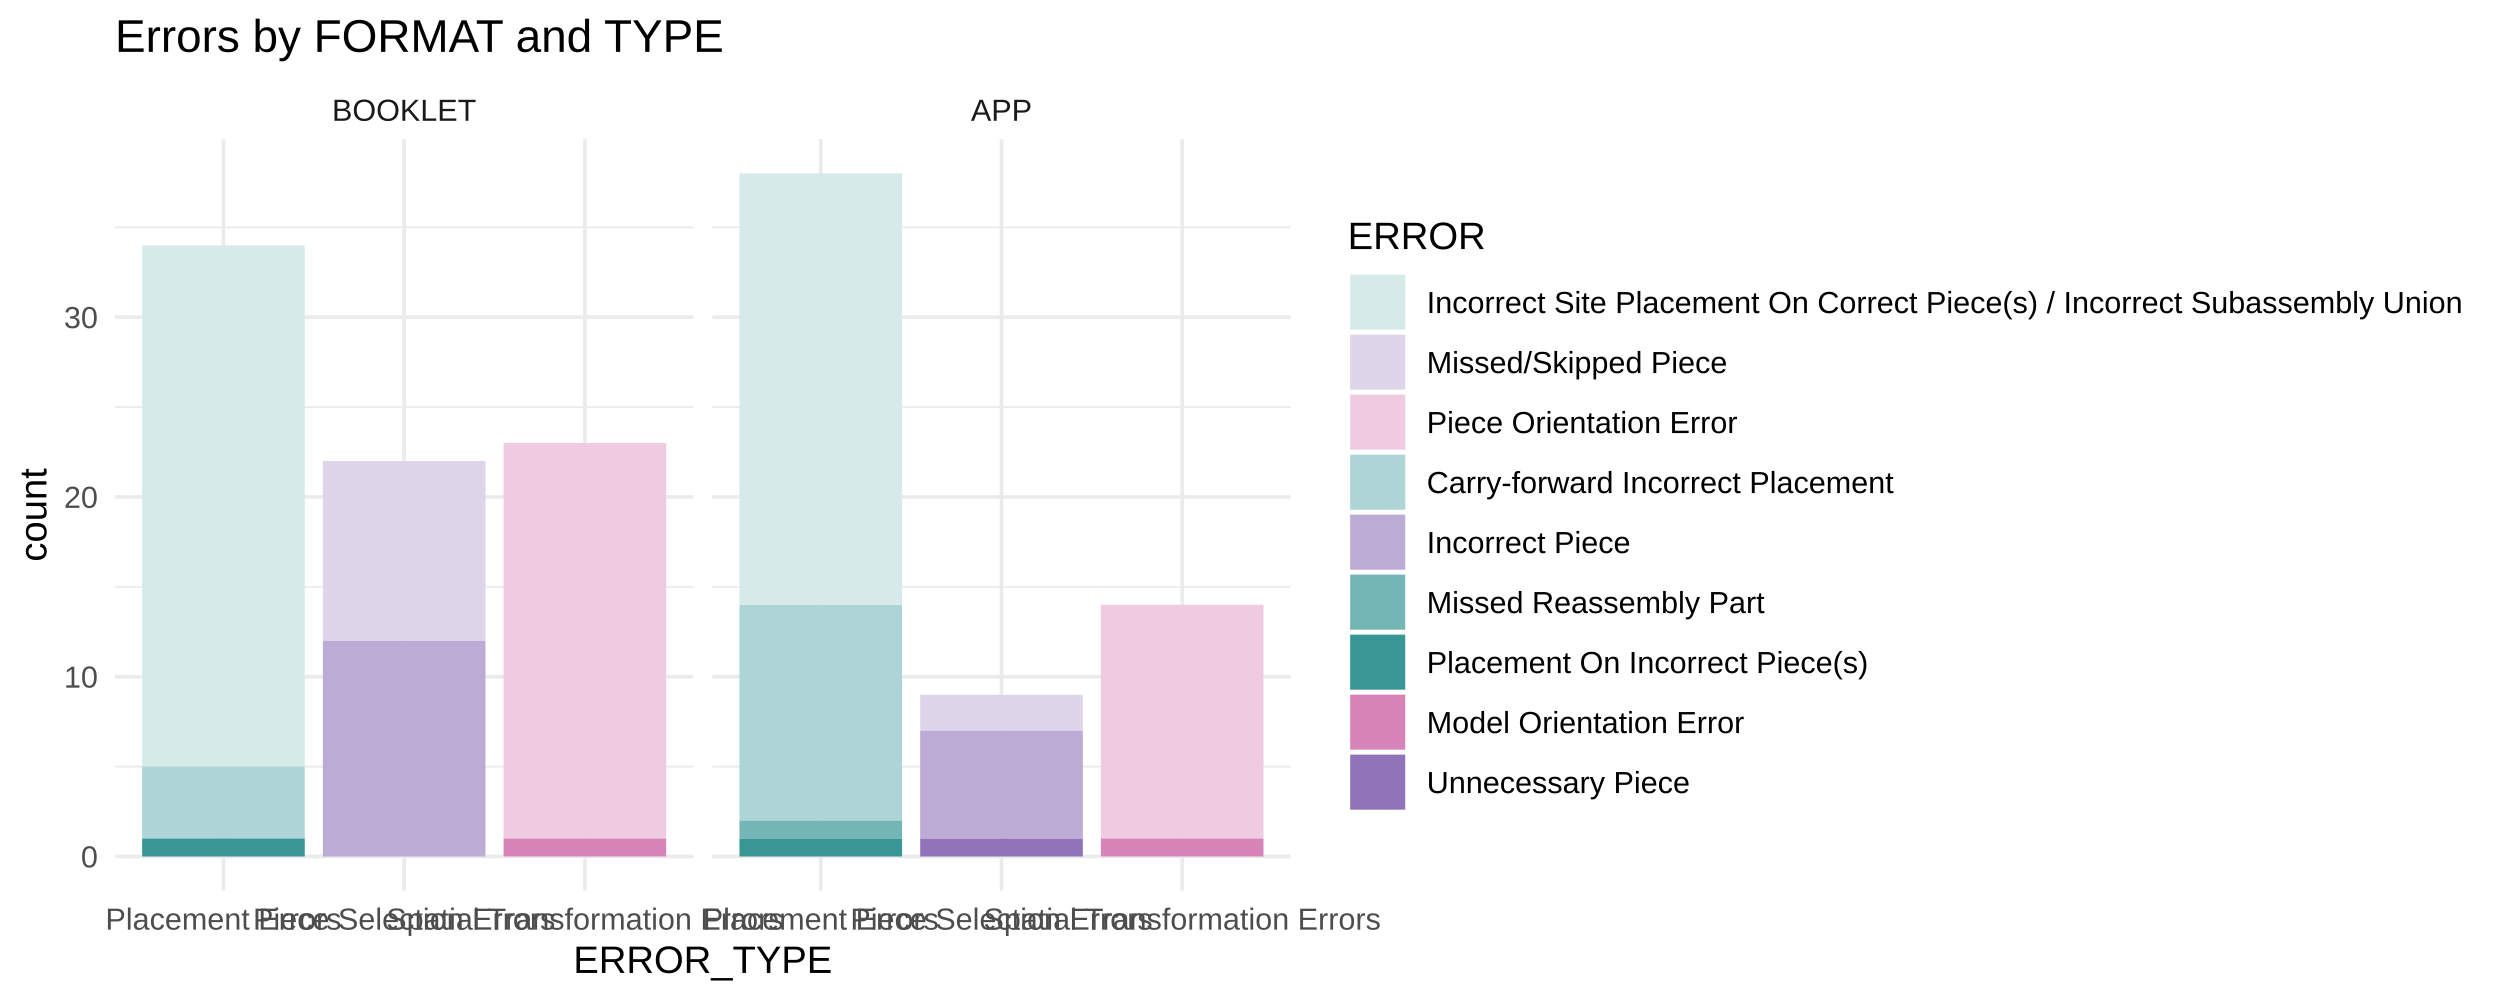
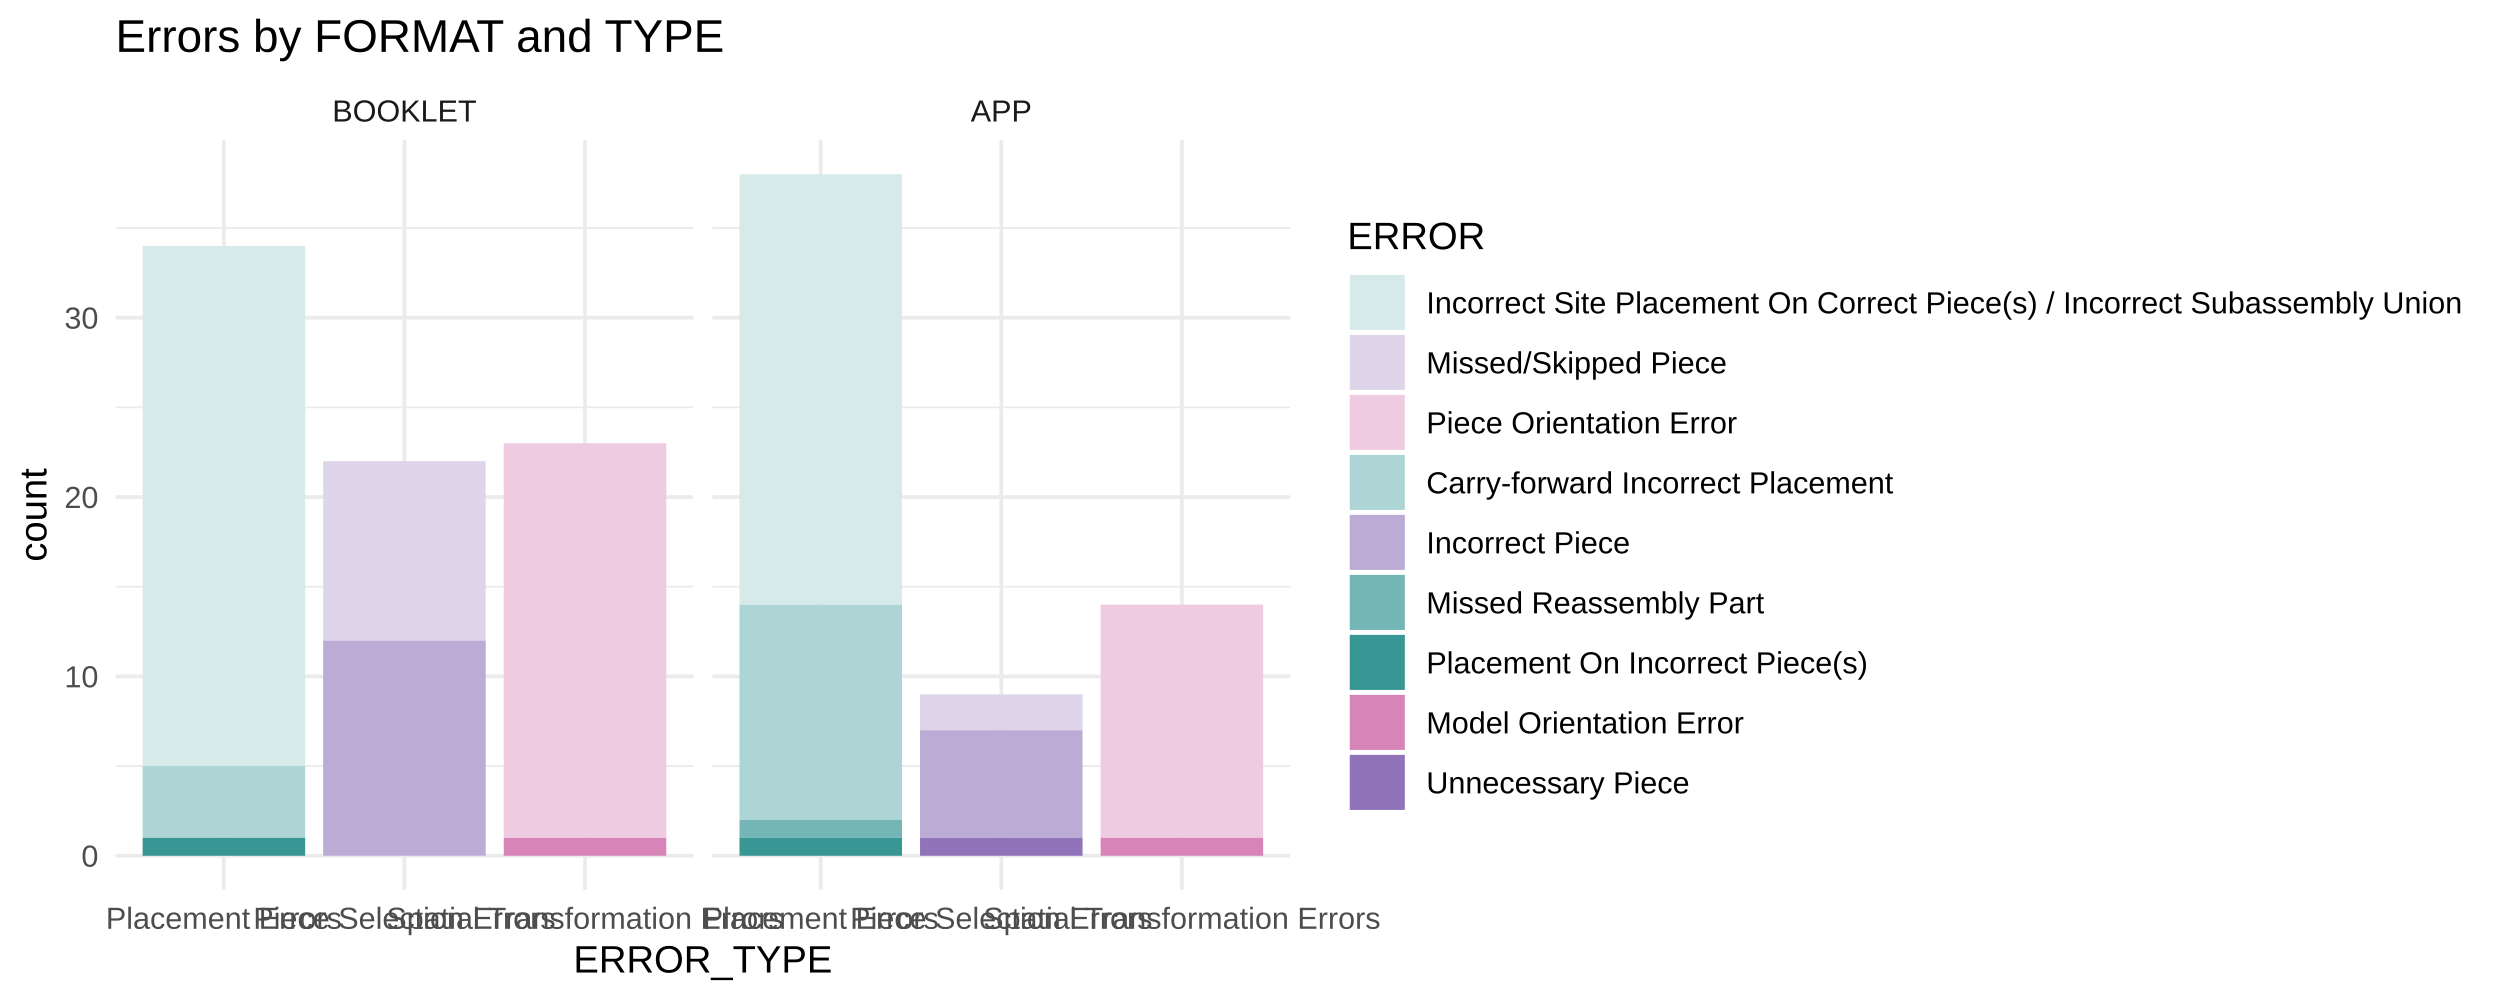
- <svg xmlns="http://www.w3.org/2000/svg" width="720.00pt" height="288.00pt" viewBox="0 0 720.00 288.00">
-   <g class="svglite">
-     <defs>
-       <style type="text/css">
+ <svg xmlns="http://www.w3.org/2000/svg" class="svglite" width="720.00pt" height="288.00pt" viewBox="0 0 720.00 288.00">
+   <defs>
+     <style type="text/css">
    .svglite line, .svglite polyline, .svglite polygon, .svglite path, .svglite rect, .svglite circle {
      fill: none;
      stroke: #000000;
      stroke-linecap: round;
      stroke-linejoin: round;
      stroke-miterlimit: 10.00;
    }
    .svglite text {
      white-space: pre;
    }
-     .svglite g.glyphgroup path {
-       fill: inherit;
-       stroke: none;
-     }
  </style>
-     </defs>
-     <rect width="100%" height="100%" style="stroke: none; fill: none;" />
-     <defs>
-       <clipPath id="cpMC4wMHw3MjAuMDB8MC4wMHwyODguMDA=">
-         <rect x="0.00" y="0.00" width="720.00" height="288.00" />
-       </clipPath>
-     </defs>
-     <g clip-path="url(#cpMC4wMHw3MjAuMDB8MC4wMHwyODguMDA=)">
+   </defs>
+   <rect width="100%" height="100%" style="stroke: none; fill: none;" />
+   <defs>
+     <clipPath id="cpMC4wMHw3MjAuMDB8MC4wMHwyODguMDA=">
+       <rect x="0.00" y="0.00" width="720.00" height="288.00" />
+     </clipPath>
+   </defs>
+   <g clip-path="url(#cpMC4wMHw3MjAuMDB8MC4wMHwyODguMDA=)">
</g>
-     <defs>
-       <clipPath id="cpMzMuMTN8MTk5LjY4fDQwLjA5fDI1Ni41MA==">
-         <rect x="33.13" y="40.09" width="166.55" height="216.41" />
-       </clipPath>
-     </defs>
-     <g clip-path="url(#cpMzMuMTN8MTk5LjY4fDQwLjA5fDI1Ni41MA==)">
-       <polyline points="33.13,220.78 199.68,220.78 " style="stroke-width: 0.53; stroke: #EBEBEB; stroke-linecap: butt;" />
-       <polyline points="33.13,169.01 199.68,169.01 " style="stroke-width: 0.53; stroke: #EBEBEB; stroke-linecap: butt;" />
-       <polyline points="33.13,117.24 199.68,117.24 " style="stroke-width: 0.53; stroke: #EBEBEB; stroke-linecap: butt;" />
-       <polyline points="33.13,65.46 199.68,65.46 " style="stroke-width: 0.53; stroke: #EBEBEB; stroke-linecap: butt;" />
-       <polyline points="33.13,246.67 199.68,246.67 " style="stroke-width: 1.07; stroke: #EBEBEB; stroke-linecap: butt;" />
-       <polyline points="33.13,194.89 199.68,194.89 " style="stroke-width: 1.07; stroke: #EBEBEB; stroke-linecap: butt;" />
-       <polyline points="33.13,143.12 199.68,143.12 " style="stroke-width: 1.07; stroke: #EBEBEB; stroke-linecap: butt;" />
-       <polyline points="33.13,91.35 199.68,91.35 " style="stroke-width: 1.07; stroke: #EBEBEB; stroke-linecap: butt;" />
-       <polyline points="64.35,256.50 64.35,40.09 " style="stroke-width: 1.07; stroke: #EBEBEB; stroke-linecap: butt;" />
-       <polyline points="116.40,256.50 116.40,40.09 " style="stroke-width: 1.07; stroke: #EBEBEB; stroke-linecap: butt;" />
-       <polyline points="168.45,256.50 168.45,40.09 " style="stroke-width: 1.07; stroke: #EBEBEB; stroke-linecap: butt;" />
-       <rect x="40.93" y="70.64" width="46.84" height="150.14" style="stroke-width: 1.07; stroke: none; stroke-linecap: butt; stroke-linejoin: miter; fill: #D7EAEA;" />
-       <rect x="40.93" y="220.78" width="46.84" height="20.71" style="stroke-width: 1.07; stroke: none; stroke-linecap: butt; stroke-linejoin: miter; fill: #AED5D5;" />
-       <rect x="40.93" y="241.49" width="46.84" height="5.18" style="stroke-width: 1.07; stroke: none; stroke-linecap: butt; stroke-linejoin: miter; fill: #389695;" />
-       <rect x="92.98" y="132.77" width="46.84" height="51.77" style="stroke-width: 1.07; stroke: none; stroke-linecap: butt; stroke-linejoin: miter; fill: #DED5EA;" />
-       <rect x="92.98" y="184.54" width="46.84" height="62.13" style="stroke-width: 1.07; stroke: none; stroke-linecap: butt; stroke-linejoin: miter; fill: #BCABD5;" />
-       <rect x="145.03" y="127.59" width="46.84" height="113.90" style="stroke-width: 1.07; stroke: none; stroke-linecap: butt; stroke-linejoin: miter; fill: #EECBE0;" />
-       <rect x="145.03" y="241.49" width="46.84" height="5.18" style="stroke-width: 1.07; stroke: none; stroke-linecap: butt; stroke-linejoin: miter; fill: #D785B9;" />
-     </g>
-     <g clip-path="url(#cpMC4wMHw3MjAuMDB8MC4wMHwyODguMDA=)">
+   <defs>
+     <clipPath id="cpMzMuMjd8MTk5LjY5fDQwLjM2fDI1Ni4yNw==">
+       <rect x="33.27" y="40.36" width="166.42" height="215.90" />
+     </clipPath>
+   </defs>
+   <g clip-path="url(#cpMzMuMjd8MTk5LjY5fDQwLjM2fDI1Ni4yNw==)">
+     <polyline points="33.27,220.63 199.69,220.63 " style="stroke-width: 0.53; stroke: #EBEBEB; stroke-linecap: butt;" />
+     <polyline points="33.27,168.97 199.69,168.97 " style="stroke-width: 0.53; stroke: #EBEBEB; stroke-linecap: butt;" />
+     <polyline points="33.27,117.32 199.69,117.32 " style="stroke-width: 0.53; stroke: #EBEBEB; stroke-linecap: butt;" />
+     <polyline points="33.27,65.67 199.69,65.67 " style="stroke-width: 0.53; stroke: #EBEBEB; stroke-linecap: butt;" />
+     <polyline points="33.27,246.45 199.69,246.45 " style="stroke-width: 1.07; stroke: #EBEBEB; stroke-linecap: butt;" />
+     <polyline points="33.27,194.80 199.69,194.80 " style="stroke-width: 1.07; stroke: #EBEBEB; stroke-linecap: butt;" />
+     <polyline points="33.27,143.15 199.69,143.15 " style="stroke-width: 1.07; stroke: #EBEBEB; stroke-linecap: butt;" />
+     <polyline points="33.27,91.50 199.69,91.50 " style="stroke-width: 1.07; stroke: #EBEBEB; stroke-linecap: butt;" />
+     <polyline points="64.47,256.27 64.47,40.36 " style="stroke-width: 1.07; stroke: #EBEBEB; stroke-linecap: butt;" />
+     <polyline points="116.48,256.27 116.48,40.36 " style="stroke-width: 1.07; stroke: #EBEBEB; stroke-linecap: butt;" />
+     <polyline points="168.48,256.27 168.48,40.36 " style="stroke-width: 1.07; stroke: #EBEBEB; stroke-linecap: butt;" />
+     <rect x="41.07" y="70.84" width="46.81" height="149.79" style="stroke-width: 1.07; stroke: none; stroke-linecap: butt; stroke-linejoin: miter; fill: #D7EAEA;" />
+     <rect x="41.07" y="220.63" width="46.81" height="20.66" style="stroke-width: 1.07; stroke: none; stroke-linecap: butt; stroke-linejoin: miter; fill: #AED5D5;" />
+     <rect x="41.07" y="241.29" width="46.81" height="5.17" style="stroke-width: 1.07; stroke: none; stroke-linecap: butt; stroke-linejoin: miter; fill: #389695;" />
+     <rect x="93.07" y="132.82" width="46.81" height="51.65" style="stroke-width: 1.07; stroke: none; stroke-linecap: butt; stroke-linejoin: miter; fill: #DED5EA;" />
+     <rect x="93.07" y="184.47" width="46.81" height="61.98" style="stroke-width: 1.07; stroke: none; stroke-linecap: butt; stroke-linejoin: miter; fill: #BCABD5;" />
+     <rect x="145.08" y="127.65" width="46.81" height="113.63" style="stroke-width: 1.07; stroke: none; stroke-linecap: butt; stroke-linejoin: miter; fill: #EECBE0;" />
+     <rect x="145.08" y="241.29" width="46.81" height="5.17" style="stroke-width: 1.07; stroke: none; stroke-linecap: butt; stroke-linejoin: miter; fill: #D785B9;" />
+   </g>
+   <g clip-path="url(#cpMC4wMHw3MjAuMDB8MC4wMHwyODguMDA=)">
</g>
-     <defs>
-       <clipPath id="cpMjA1LjE1fDM3MS43MHw0MC4wOXwyNTYuNTA=">
-         <rect x="205.15" y="40.09" width="166.55" height="216.41" />
-       </clipPath>
-     </defs>
-     <g clip-path="url(#cpMjA1LjE1fDM3MS43MHw0MC4wOXwyNTYuNTA=)">
-       <polyline points="205.15,220.78 371.70,220.78 " style="stroke-width: 0.53; stroke: #EBEBEB; stroke-linecap: butt;" />
-       <polyline points="205.15,169.01 371.70,169.01 " style="stroke-width: 0.53; stroke: #EBEBEB; stroke-linecap: butt;" />
-       <polyline points="205.15,117.24 371.70,117.24 " style="stroke-width: 0.53; stroke: #EBEBEB; stroke-linecap: butt;" />
-       <polyline points="205.15,65.46 371.70,65.46 " style="stroke-width: 0.53; stroke: #EBEBEB; stroke-linecap: butt;" />
-       <polyline points="205.15,246.67 371.70,246.67 " style="stroke-width: 1.07; stroke: #EBEBEB; stroke-linecap: butt;" />
-       <polyline points="205.15,194.89 371.70,194.89 " style="stroke-width: 1.07; stroke: #EBEBEB; stroke-linecap: butt;" />
-       <polyline points="205.15,143.12 371.70,143.12 " style="stroke-width: 1.07; stroke: #EBEBEB; stroke-linecap: butt;" />
-       <polyline points="205.15,91.35 371.70,91.35 " style="stroke-width: 1.07; stroke: #EBEBEB; stroke-linecap: butt;" />
-       <polyline points="236.38,256.50 236.38,40.09 " style="stroke-width: 1.07; stroke: #EBEBEB; stroke-linecap: butt;" />
-       <polyline points="288.43,256.50 288.43,40.09 " style="stroke-width: 1.07; stroke: #EBEBEB; stroke-linecap: butt;" />
-       <polyline points="340.47,256.50 340.47,40.09 " style="stroke-width: 1.07; stroke: #EBEBEB; stroke-linecap: butt;" />
-       <rect x="212.96" y="49.93" width="46.84" height="124.25" style="stroke-width: 1.07; stroke: none; stroke-linecap: butt; stroke-linejoin: miter; fill: #D7EAEA;" />
-       <rect x="212.96" y="174.19" width="46.84" height="62.13" style="stroke-width: 1.07; stroke: none; stroke-linecap: butt; stroke-linejoin: miter; fill: #AED5D5;" />
-       <rect x="212.96" y="236.31" width="46.84" height="5.18" style="stroke-width: 1.07; stroke: none; stroke-linecap: butt; stroke-linejoin: miter; fill: #74B6B5;" />
-       <rect x="212.96" y="241.49" width="46.84" height="5.18" style="stroke-width: 1.07; stroke: none; stroke-linecap: butt; stroke-linejoin: miter; fill: #389695;" />
-       <rect x="265.01" y="200.07" width="46.84" height="10.35" style="stroke-width: 1.07; stroke: none; stroke-linecap: butt; stroke-linejoin: miter; fill: #DED5EA;" />
-       <rect x="265.01" y="210.43" width="46.84" height="31.06" style="stroke-width: 1.07; stroke: none; stroke-linecap: butt; stroke-linejoin: miter; fill: #BCABD5;" />
-       <rect x="265.01" y="241.49" width="46.84" height="5.18" style="stroke-width: 1.07; stroke: none; stroke-linecap: butt; stroke-linejoin: miter; fill: #9073B9;" />
-       <rect x="317.05" y="174.19" width="46.84" height="67.30" style="stroke-width: 1.07; stroke: none; stroke-linecap: butt; stroke-linejoin: miter; fill: #EECBE0;" />
-       <rect x="317.05" y="241.49" width="46.84" height="5.18" style="stroke-width: 1.07; stroke: none; stroke-linecap: butt; stroke-linejoin: miter; fill: #D785B9;" />
-     </g>
-     <g clip-path="url(#cpMC4wMHw3MjAuMDB8MC4wMHwyODguMDA=)">
+   <defs>
+     <clipPath id="cpMjA1LjE3fDM3MS41OHw0MC4zNnwyNTYuMjc=">
+       <rect x="205.17" y="40.36" width="166.42" height="215.90" />
+     </clipPath>
+   </defs>
+   <g clip-path="url(#cpMjA1LjE3fDM3MS41OHw0MC4zNnwyNTYuMjc=)">
+     <polyline points="205.17,220.63 371.58,220.63 " style="stroke-width: 0.53; stroke: #EBEBEB; stroke-linecap: butt;" />
+     <polyline points="205.17,168.97 371.58,168.97 " style="stroke-width: 0.53; stroke: #EBEBEB; stroke-linecap: butt;" />
+     <polyline points="205.17,117.32 371.58,117.32 " style="stroke-width: 0.53; stroke: #EBEBEB; stroke-linecap: butt;" />
+     <polyline points="205.17,65.67 371.58,65.67 " style="stroke-width: 0.53; stroke: #EBEBEB; stroke-linecap: butt;" />
+     <polyline points="205.17,246.45 371.58,246.45 " style="stroke-width: 1.07; stroke: #EBEBEB; stroke-linecap: butt;" />
+     <polyline points="205.17,194.80 371.58,194.80 " style="stroke-width: 1.07; stroke: #EBEBEB; stroke-linecap: butt;" />
+     <polyline points="205.17,143.15 371.58,143.15 " style="stroke-width: 1.07; stroke: #EBEBEB; stroke-linecap: butt;" />
+     <polyline points="205.17,91.50 371.58,91.50 " style="stroke-width: 1.07; stroke: #EBEBEB; stroke-linecap: butt;" />
+     <polyline points="236.37,256.27 236.37,40.36 " style="stroke-width: 1.07; stroke: #EBEBEB; stroke-linecap: butt;" />
+     <polyline points="288.37,256.27 288.37,40.36 " style="stroke-width: 1.07; stroke: #EBEBEB; stroke-linecap: butt;" />
+     <polyline points="340.38,256.27 340.38,40.36 " style="stroke-width: 1.07; stroke: #EBEBEB; stroke-linecap: butt;" />
+     <rect x="212.97" y="50.18" width="46.81" height="123.96" style="stroke-width: 1.07; stroke: none; stroke-linecap: butt; stroke-linejoin: miter; fill: #D7EAEA;" />
+     <rect x="212.97" y="174.14" width="46.81" height="61.98" style="stroke-width: 1.07; stroke: none; stroke-linecap: butt; stroke-linejoin: miter; fill: #AED5D5;" />
+     <rect x="212.97" y="236.12" width="46.81" height="5.17" style="stroke-width: 1.07; stroke: none; stroke-linecap: butt; stroke-linejoin: miter; fill: #74B6B5;" />
+     <rect x="212.97" y="241.29" width="46.81" height="5.17" style="stroke-width: 1.07; stroke: none; stroke-linecap: butt; stroke-linejoin: miter; fill: #389695;" />
+     <rect x="264.97" y="199.97" width="46.81" height="10.33" style="stroke-width: 1.07; stroke: none; stroke-linecap: butt; stroke-linejoin: miter; fill: #DED5EA;" />
+     <rect x="264.97" y="210.30" width="46.81" height="30.99" style="stroke-width: 1.07; stroke: none; stroke-linecap: butt; stroke-linejoin: miter; fill: #BCABD5;" />
+     <rect x="264.97" y="241.29" width="46.81" height="5.17" style="stroke-width: 1.07; stroke: none; stroke-linecap: butt; stroke-linejoin: miter; fill: #9073B9;" />
+     <rect x="316.98" y="174.14" width="46.81" height="67.15" style="stroke-width: 1.07; stroke: none; stroke-linecap: butt; stroke-linejoin: miter; fill: #EECBE0;" />
+     <rect x="316.98" y="241.29" width="46.81" height="5.17" style="stroke-width: 1.07; stroke: none; stroke-linecap: butt; stroke-linejoin: miter; fill: #D785B9;" />
+   </g>
+   <g clip-path="url(#cpMC4wMHw3MjAuMDB8MC4wMHwyODguMDA=)">
</g>
-     <defs>
-       <clipPath id="cpMzMuMTN8MTk5LjY4fDIzLjE4fDQwLjA5">
-         <rect x="33.13" y="23.18" width="166.55" height="16.92" />
-       </clipPath>
-     </defs>
-     <g clip-path="url(#cpMzMuMTN8MTk5LjY4fDIzLjE4fDQwLjA5)">
-       <text x="116.40" y="34.79" text-anchor="middle" style="font-size: 8.80px;fill: #1A1A1A; font-family: &quot;Arial&quot;;" textLength="41.58px" lengthAdjust="spacingAndGlyphs">BOOKLET</text>
-     </g>
-     <g clip-path="url(#cpMC4wMHw3MjAuMDB8MC4wMHwyODguMDA=)">
+   <defs>
+     <clipPath id="cpMzMuMjd8MTk5LjY5fDIzLjM0fDQwLjM2">
+       <rect x="33.27" y="23.34" width="166.42" height="17.03" />
+     </clipPath>
+   </defs>
+   <g clip-path="url(#cpMzMuMjd8MTk5LjY5fDIzLjM0fDQwLjM2)">
+     <text x="116.48" y="35.00" text-anchor="middle" style="font-size: 8.80px;fill: #1A1A1A; font-family: &quot;Arial&quot;;" textLength="41.55px" lengthAdjust="spacingAndGlyphs">BOOKLET</text>
+   </g>
+   <g clip-path="url(#cpMC4wMHw3MjAuMDB8MC4wMHwyODguMDA=)">
</g>
-     <defs>
-       <clipPath id="cpMjA1LjE1fDM3MS43MHwyMy4xOHw0MC4wOQ==">
-         <rect x="205.15" y="23.18" width="166.55" height="16.92" />
-       </clipPath>
-     </defs>
-     <g clip-path="url(#cpMjA1LjE1fDM3MS43MHwyMy4xOHw0MC4wOQ==)">
-       <text x="288.43" y="34.79" text-anchor="middle" style="font-size: 8.80px;fill: #1A1A1A; font-family: &quot;Arial&quot;;" textLength="17.62px" lengthAdjust="spacingAndGlyphs">APP</text>
-     </g>
-     <g clip-path="url(#cpMC4wMHw3MjAuMDB8MC4wMHwyODguMDA=)">
-       <text x="64.35" y="267.74" text-anchor="middle" style="font-size: 8.80px;fill: #4D4D4D; font-family: &quot;Arial&quot;;" textLength="67.94px" lengthAdjust="spacingAndGlyphs">Placement Errors</text>
-       <text x="116.40" y="267.74" text-anchor="middle" style="font-size: 8.80px;fill: #4D4D4D; font-family: &quot;Arial&quot;;" textLength="87.02px" lengthAdjust="spacingAndGlyphs">Piece Selection Errors</text>
-       <text x="168.45" y="267.74" text-anchor="middle" style="font-size: 8.80px;fill: #4D4D4D; font-family: &quot;Arial&quot;;" textLength="114.34px" lengthAdjust="spacingAndGlyphs">Spatial Transformation Errors</text>
-       <text x="236.38" y="267.74" text-anchor="middle" style="font-size: 8.80px;fill: #4D4D4D; font-family: &quot;Arial&quot;;" textLength="67.94px" lengthAdjust="spacingAndGlyphs">Placement Errors</text>
-       <text x="288.43" y="267.74" text-anchor="middle" style="font-size: 8.80px;fill: #4D4D4D; font-family: &quot;Arial&quot;;" textLength="87.02px" lengthAdjust="spacingAndGlyphs">Piece Selection Errors</text>
-       <text x="340.47" y="267.74" text-anchor="middle" style="font-size: 8.80px;fill: #4D4D4D; font-family: &quot;Arial&quot;;" textLength="114.34px" lengthAdjust="spacingAndGlyphs">Spatial Transformation Errors</text>
-       <text x="28.20" y="249.82" text-anchor="end" style="font-size: 8.80px;fill: #4D4D4D; font-family: &quot;Arial&quot;;" textLength="4.89px" lengthAdjust="spacingAndGlyphs">0</text>
-       <text x="28.20" y="198.04" text-anchor="end" style="font-size: 8.80px;fill: #4D4D4D; font-family: &quot;Arial&quot;;" textLength="9.78px" lengthAdjust="spacingAndGlyphs">10</text>
-       <text x="28.20" y="146.27" text-anchor="end" style="font-size: 8.80px;fill: #4D4D4D; font-family: &quot;Arial&quot;;" textLength="9.78px" lengthAdjust="spacingAndGlyphs">20</text>
-       <text x="28.20" y="94.50" text-anchor="end" style="font-size: 8.80px;fill: #4D4D4D; font-family: &quot;Arial&quot;;" textLength="9.78px" lengthAdjust="spacingAndGlyphs">30</text>
-       <text x="202.41" y="280.20" text-anchor="middle" style="font-size: 11.00px; font-family: &quot;Arial&quot;;" textLength="74.59px" lengthAdjust="spacingAndGlyphs">ERROR_TYPE</text>
-       <text transform="translate(13.36,148.30) rotate(-90)" text-anchor="middle" style="font-size: 11.00px; font-family: &quot;Arial&quot;;" textLength="26.94px" lengthAdjust="spacingAndGlyphs">count</text>
-       <text x="388.14" y="71.74" style="font-size: 11.00px; font-family: &quot;Arial&quot;;" textLength="39.72px" lengthAdjust="spacingAndGlyphs">ERROR</text>
-       <rect x="388.85" y="79.09" width="15.86" height="15.86" style="stroke-width: 1.07; stroke: none; stroke-linecap: butt; stroke-linejoin: miter; fill: #D7EAEA;" />
-       <rect x="388.85" y="96.37" width="15.86" height="15.86" style="stroke-width: 1.07; stroke: none; stroke-linecap: butt; stroke-linejoin: miter; fill: #DED5EA;" />
-       <rect x="388.85" y="113.65" width="15.86" height="15.86" style="stroke-width: 1.07; stroke: none; stroke-linecap: butt; stroke-linejoin: miter; fill: #EECBE0;" />
-       <rect x="388.85" y="130.93" width="15.86" height="15.86" style="stroke-width: 1.07; stroke: none; stroke-linecap: butt; stroke-linejoin: miter; fill: #AED5D5;" />
-       <rect x="388.85" y="148.21" width="15.86" height="15.86" style="stroke-width: 1.07; stroke: none; stroke-linecap: butt; stroke-linejoin: miter; fill: #BCABD5;" />
-       <rect x="388.85" y="165.49" width="15.86" height="15.86" style="stroke-width: 1.07; stroke: none; stroke-linecap: butt; stroke-linejoin: miter; fill: #74B6B5;" />
-       <rect x="388.85" y="182.77" width="15.86" height="15.86" style="stroke-width: 1.07; stroke: none; stroke-linecap: butt; stroke-linejoin: miter; fill: #389695;" />
-       <rect x="388.85" y="200.05" width="15.86" height="15.86" style="stroke-width: 1.07; stroke: none; stroke-linecap: butt; stroke-linejoin: miter; fill: #D785B9;" />
-       <rect x="388.85" y="217.33" width="15.86" height="15.86" style="stroke-width: 1.07; stroke: none; stroke-linecap: butt; stroke-linejoin: miter; fill: #9073B9;" />
-       <text x="410.90" y="90.17" style="font-size: 8.80px; font-family: &quot;Arial&quot;;" textLength="298.14px" lengthAdjust="spacingAndGlyphs">Incorrect Site Placement On Correct Piece(s) / Incorrect Subassembly Union</text>
-       <text x="410.90" y="107.45" style="font-size: 8.80px; font-family: &quot;Arial&quot;;" textLength="86.56px" lengthAdjust="spacingAndGlyphs">Missed/Skipped Piece</text>
-       <text x="410.90" y="124.73" style="font-size: 8.80px; font-family: &quot;Arial&quot;;" textLength="89.42px" lengthAdjust="spacingAndGlyphs">Piece Orientation Error</text>
-       <text x="410.90" y="142.01" style="font-size: 8.80px; font-family: &quot;Arial&quot;;" textLength="134.38px" lengthAdjust="spacingAndGlyphs">Carry-forward Incorrect Placement</text>
-       <text x="410.90" y="159.29" style="font-size: 8.80px; font-family: &quot;Arial&quot;;" textLength="58.66px" lengthAdjust="spacingAndGlyphs">Incorrect Piece</text>
-       <text x="410.90" y="176.57" style="font-size: 8.80px; font-family: &quot;Arial&quot;;" textLength="97.30px" lengthAdjust="spacingAndGlyphs">Missed Reassembly Part</text>
-       <text x="410.90" y="193.85" style="font-size: 8.80px; font-family: &quot;Arial&quot;;" textLength="127.08px" lengthAdjust="spacingAndGlyphs">Placement On Incorrect Piece(s)</text>
-       <text x="410.90" y="211.13" style="font-size: 8.80px; font-family: &quot;Arial&quot;;" textLength="91.36px" lengthAdjust="spacingAndGlyphs">Model Orientation Error</text>
-       <text x="410.90" y="228.41" style="font-size: 8.80px; font-family: &quot;Arial&quot;;" textLength="75.81px" lengthAdjust="spacingAndGlyphs">Unnecessary Piece</text>
-       <text x="33.13" y="14.93" style="font-size: 13.20px; font-family: &quot;Arial&quot;;" textLength="175.11px" lengthAdjust="spacingAndGlyphs">Errors by FORMAT and TYPE</text>
-     </g>
+   <defs>
+     <clipPath id="cpMjA1LjE3fDM3MS41OHwyMy4zNHw0MC4zNg==">
+       <rect x="205.17" y="23.34" width="166.42" height="17.03" />
+     </clipPath>
+   </defs>
+   <g clip-path="url(#cpMjA1LjE3fDM3MS41OHwyMy4zNHw0MC4zNg==)">
+     <text x="288.37" y="35.00" text-anchor="middle" style="font-size: 8.80px;fill: #1A1A1A; font-family: &quot;Arial&quot;;" textLength="17.60px" lengthAdjust="spacingAndGlyphs">APP</text>
+   </g>
+   <g clip-path="url(#cpMC4wMHw3MjAuMDB8MC4wMHwyODguMDA=)">
+     <text x="64.47" y="267.50" text-anchor="middle" style="font-size: 8.80px;fill: #4D4D4D; font-family: &quot;Arial&quot;;" textLength="67.97px" lengthAdjust="spacingAndGlyphs">Placement Errors</text>
+     <text x="116.48" y="267.50" text-anchor="middle" style="font-size: 8.80px;fill: #4D4D4D; font-family: &quot;Arial&quot;;" textLength="87.04px" lengthAdjust="spacingAndGlyphs">Piece Selection Errors</text>
+     <text x="168.48" y="267.50" text-anchor="middle" style="font-size: 8.80px;fill: #4D4D4D; font-family: &quot;Arial&quot;;" textLength="114.90px" lengthAdjust="spacingAndGlyphs">Spatial Transformation Errors</text>
+     <text x="236.37" y="267.50" text-anchor="middle" style="font-size: 8.80px;fill: #4D4D4D; font-family: &quot;Arial&quot;;" textLength="67.97px" lengthAdjust="spacingAndGlyphs">Placement Errors</text>
+     <text x="288.37" y="267.50" text-anchor="middle" style="font-size: 8.80px;fill: #4D4D4D; font-family: &quot;Arial&quot;;" textLength="87.04px" lengthAdjust="spacingAndGlyphs">Piece Selection Errors</text>
+     <text x="340.38" y="267.50" text-anchor="middle" style="font-size: 8.80px;fill: #4D4D4D; font-family: &quot;Arial&quot;;" textLength="114.90px" lengthAdjust="spacingAndGlyphs">Spatial Transformation Errors</text>
+     <text x="28.34" y="249.61" text-anchor="end" style="font-size: 8.80px;fill: #4D4D4D; font-family: &quot;Arial&quot;;" textLength="4.90px" lengthAdjust="spacingAndGlyphs">0</text>
+     <text x="28.34" y="197.95" text-anchor="end" style="font-size: 8.80px;fill: #4D4D4D; font-family: &quot;Arial&quot;;" textLength="9.79px" lengthAdjust="spacingAndGlyphs">10</text>
+     <text x="28.34" y="146.30" text-anchor="end" style="font-size: 8.80px;fill: #4D4D4D; font-family: &quot;Arial&quot;;" textLength="9.79px" lengthAdjust="spacingAndGlyphs">20</text>
+     <text x="28.34" y="94.65" text-anchor="end" style="font-size: 8.80px;fill: #4D4D4D; font-family: &quot;Arial&quot;;" textLength="9.79px" lengthAdjust="spacingAndGlyphs">30</text>
+     <text x="202.43" y="280.09" text-anchor="middle" style="font-size: 11.00px; font-family: &quot;Arial&quot;;" textLength="74.56px" lengthAdjust="spacingAndGlyphs">ERROR_TYPE</text>
+     <text transform="translate(13.37,148.31) rotate(-90)" text-anchor="middle" style="font-size: 11.00px; font-family: &quot;Arial&quot;;" textLength="26.91px" lengthAdjust="spacingAndGlyphs">count</text>
+     <text x="388.02" y="71.76" style="font-size: 11.00px; font-family: &quot;Arial&quot;;" textLength="39.72px" lengthAdjust="spacingAndGlyphs">ERROR</text>
+     <rect x="388.73" y="79.16" width="15.86" height="15.86" style="stroke-width: 1.07; stroke: none; stroke-linecap: butt; stroke-linejoin: miter; fill: #D7EAEA;" />
+     <rect x="388.73" y="96.44" width="15.86" height="15.86" style="stroke-width: 1.07; stroke: none; stroke-linecap: butt; stroke-linejoin: miter; fill: #DED5EA;" />
+     <rect x="388.73" y="113.72" width="15.86" height="15.86" style="stroke-width: 1.07; stroke: none; stroke-linecap: butt; stroke-linejoin: miter; fill: #EECBE0;" />
+     <rect x="388.73" y="131.00" width="15.86" height="15.86" style="stroke-width: 1.07; stroke: none; stroke-linecap: butt; stroke-linejoin: miter; fill: #AED5D5;" />
+     <rect x="388.73" y="148.28" width="15.86" height="15.86" style="stroke-width: 1.07; stroke: none; stroke-linecap: butt; stroke-linejoin: miter; fill: #BCABD5;" />
+     <rect x="388.73" y="165.56" width="15.86" height="15.86" style="stroke-width: 1.07; stroke: none; stroke-linecap: butt; stroke-linejoin: miter; fill: #74B6B5;" />
+     <rect x="388.73" y="182.84" width="15.86" height="15.86" style="stroke-width: 1.07; stroke: none; stroke-linecap: butt; stroke-linejoin: miter; fill: #389695;" />
+     <rect x="388.73" y="200.12" width="15.86" height="15.86" style="stroke-width: 1.07; stroke: none; stroke-linecap: butt; stroke-linejoin: miter; fill: #D785B9;" />
+     <rect x="388.73" y="217.40" width="15.86" height="15.86" style="stroke-width: 1.07; stroke: none; stroke-linecap: butt; stroke-linejoin: miter; fill: #9073B9;" />
+     <text x="410.78" y="90.25" style="font-size: 8.80px; font-family: &quot;Arial&quot;;" textLength="298.26px" lengthAdjust="spacingAndGlyphs">Incorrect Site Placement On Correct Piece(s) / Incorrect Subassembly Union</text>
+     <text x="410.78" y="107.53" style="font-size: 8.80px; font-family: &quot;Arial&quot;;" textLength="86.57px" lengthAdjust="spacingAndGlyphs">Missed/Skipped Piece</text>
+     <text x="410.78" y="124.81" style="font-size: 8.80px; font-family: &quot;Arial&quot;;" textLength="89.48px" lengthAdjust="spacingAndGlyphs">Piece Orientation Error</text>
+     <text x="410.78" y="142.09" style="font-size: 8.80px; font-family: &quot;Arial&quot;;" textLength="134.46px" lengthAdjust="spacingAndGlyphs">Carry-forward Incorrect Placement</text>
+     <text x="410.78" y="159.37" style="font-size: 8.80px; font-family: &quot;Arial&quot;;" textLength="58.68px" lengthAdjust="spacingAndGlyphs">Incorrect Piece</text>
+     <text x="410.78" y="176.65" style="font-size: 8.80px; font-family: &quot;Arial&quot;;" textLength="97.30px" lengthAdjust="spacingAndGlyphs">Missed Reassembly Part</text>
+     <text x="410.78" y="193.93" style="font-size: 8.80px; font-family: &quot;Arial&quot;;" textLength="127.13px" lengthAdjust="spacingAndGlyphs">Placement On Incorrect Piece(s)</text>
+     <text x="410.78" y="211.21" style="font-size: 8.80px; font-family: &quot;Arial&quot;;" textLength="91.44px" lengthAdjust="spacingAndGlyphs">Model Orientation Error</text>
+     <text x="410.78" y="228.49" style="font-size: 8.80px; font-family: &quot;Arial&quot;;" textLength="75.81px" lengthAdjust="spacingAndGlyphs">Unnecessary Piece</text>
+     <text x="33.27" y="14.94" style="font-size: 13.20px; font-family: &quot;Arial&quot;;" textLength="176.64px" lengthAdjust="spacingAndGlyphs">Errors by FORMAT and TYPE</text>
  </g>
</svg>
